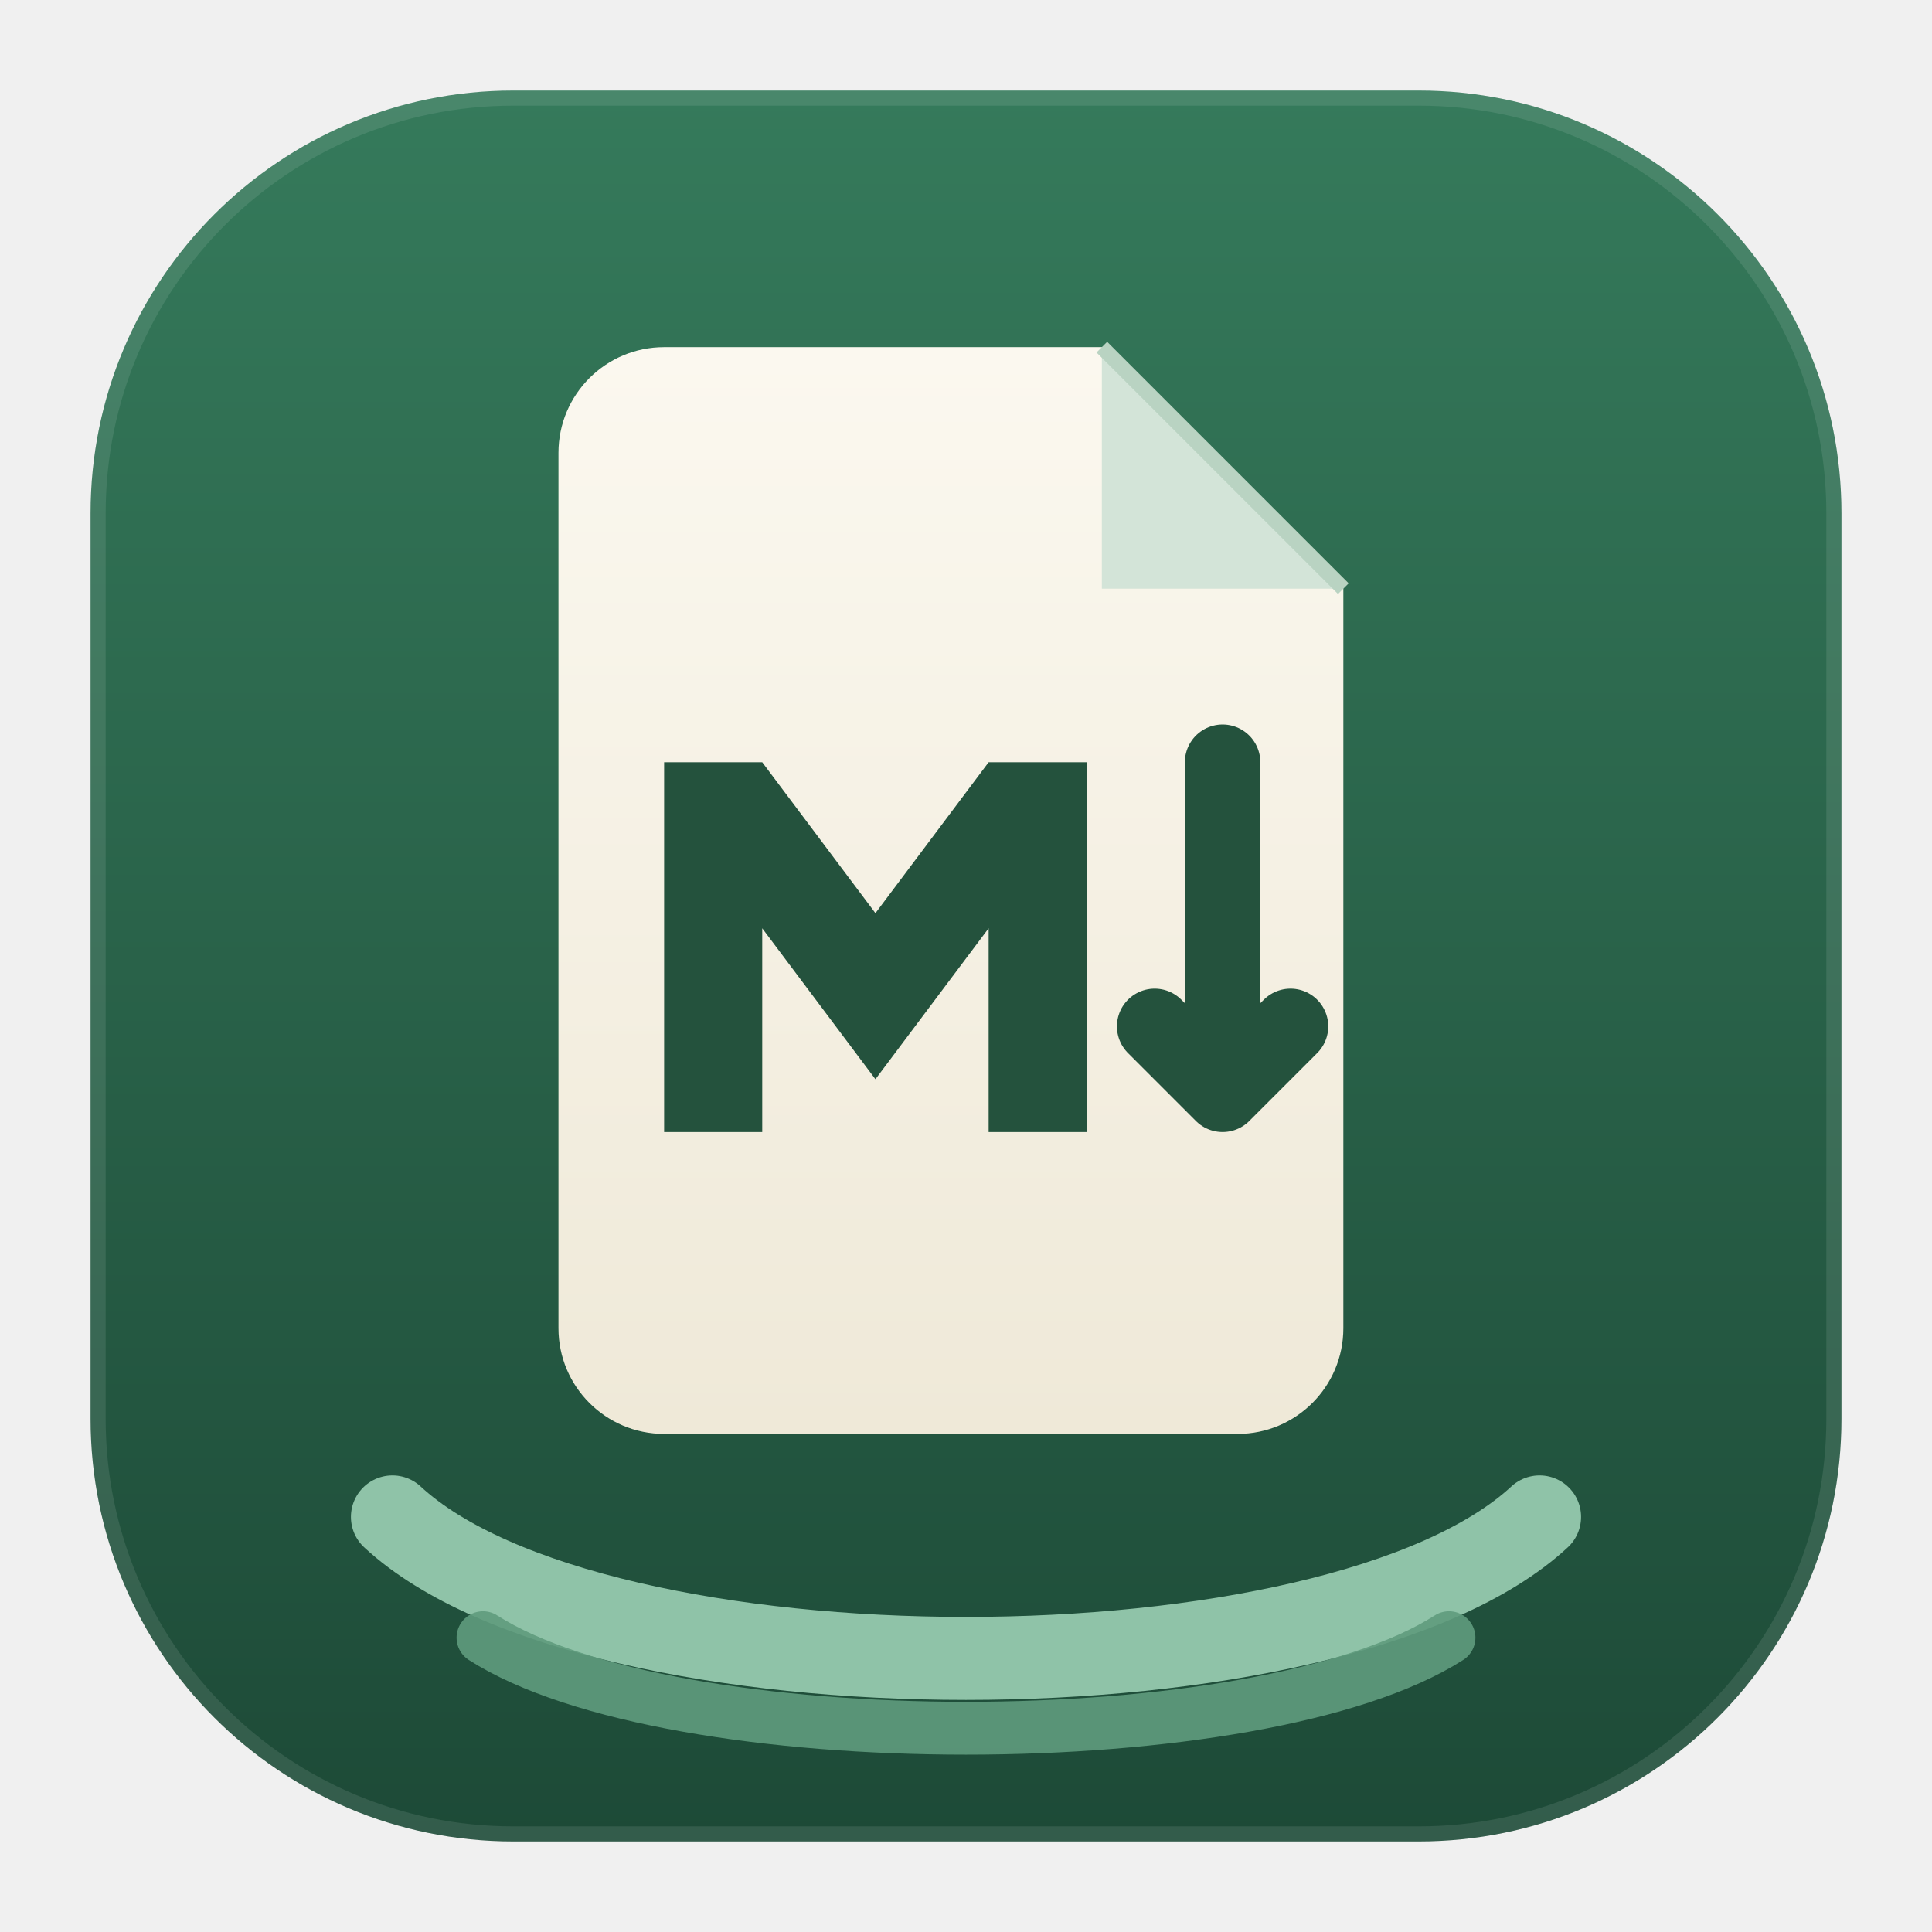
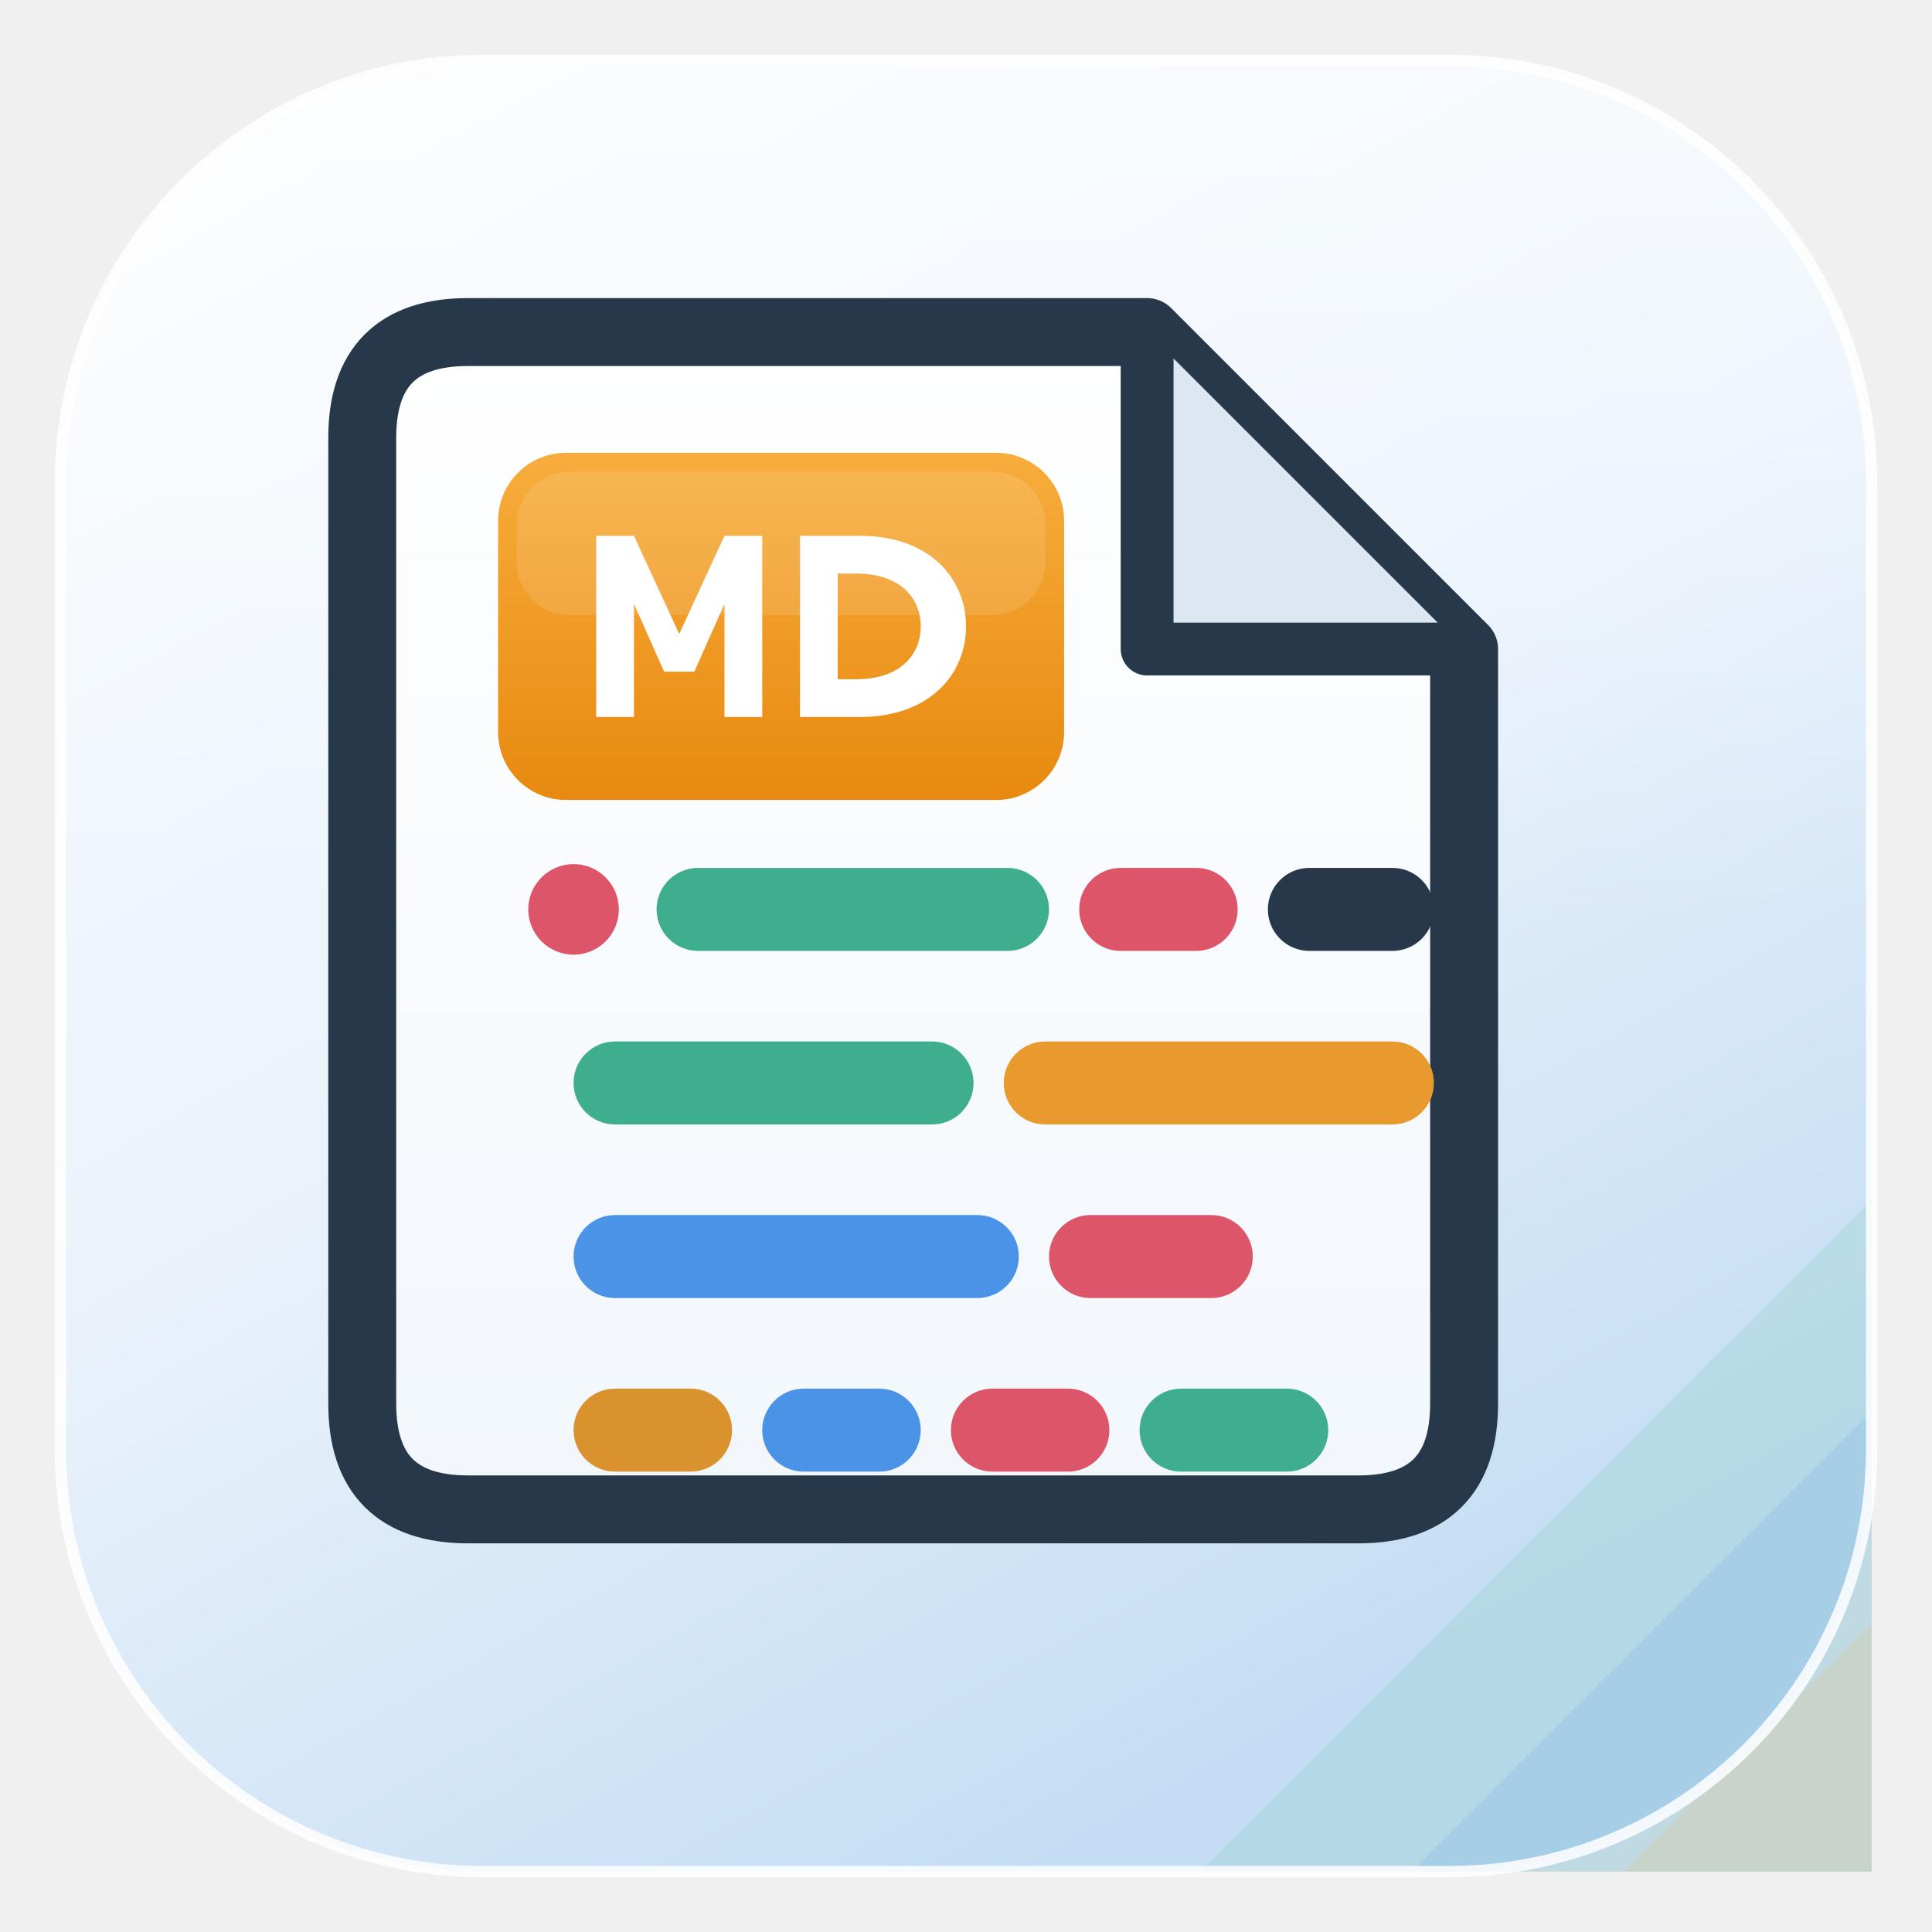
<svg xmlns="http://www.w3.org/2000/svg" viewBox="0 0 512 512" width="512" height="512" role="img" aria-label="MarkNest">
  <defs>
-     <linearGradient id="tile" x1="0" y1="0" x2="0" y2="1">
-       <stop offset="0" stop-color="#357a5b" />
-       <stop offset="1" stop-color="#1d4a37" />
+     <linearGradient id="bg" x1="0" y1="0" x2="0.55" y2="1">
+       <stop offset="0" stop-color="#fbfdff" />
+       <stop offset="0.55" stop-color="#e9f2fb" />
+       <stop offset="1" stop-color="#c4ddf4" />
    </linearGradient>
    <linearGradient id="paper" x1="0" y1="0" x2="0" y2="1">
-       <stop offset="0" stop-color="#fbf8ef" />
-       <stop offset="1" stop-color="#efe9d8" />
+       <stop offset="0" stop-color="#ffffff" />
+       <stop offset="1" stop-color="#f2f7fc" />
    </linearGradient>
+     <linearGradient id="orange" x1="0" y1="0" x2="0" y2="1">
+       <stop offset="0" stop-color="#f7ad3c" />
+       <stop offset="1" stop-color="#e8890f" />
+     </linearGradient>
+     <linearGradient id="gloss" x1="0" y1="0" x2="0" y2="1">
+       <stop offset="0" stop-color="#ffffff" stop-opacity="0.5" />
+       <stop offset="1" stop-color="#ffffff" stop-opacity="0" />
+     </linearGradient>
+     <clipPath id="tile">
+       <rect x="16" y="16" width="480" height="480" rx="112" />
+     </clipPath>
  </defs>
-   <rect x="24" y="24" width="464" height="464" rx="112" fill="url(#tile)" />
-   <rect x="26" y="26" width="460" height="460" rx="110" fill="none" stroke="#ffffff" stroke-opacity="0.10" stroke-width="4" />
-   <path d="M104 402 C158 452 354 452 408 402" fill="none" stroke="#8fc3a8" stroke-width="22" stroke-linecap="round" />
-   <path d="M128 434 C178 466 334 466 384 434" fill="none" stroke="#5f9b7d" stroke-width="14" stroke-linecap="round" opacity="0.9" />
-   <path d="M148 120 a28 28 0 0 1 28 -28 h116 l64 64 v196 a28 28 0 0 1 -28 28            h-152 a28 28 0 0 1 -28 -28 z" fill="url(#paper)" />
-   <path d="M292 92 l64 64 h-64 z" fill="#d3e4d8" />
-   <path d="M292 92 l64 64" fill="none" stroke="#b9d3c2" stroke-width="4" />
-   <path d="M176 300 V202 h26 l30 40 30 -40 h26 v98 h-26 v-54 l-30 40            l-30 -40 v54 z" fill="#24523d" />
-   <path d="M324 202 v88 m-18 -18 l18 18 18 -18" fill="none" stroke="#24523d" stroke-width="20" stroke-linecap="round" stroke-linejoin="round" />
+   <rect x="16" y="16" width="480" height="480" rx="112" fill="url(#bg)" />
+   <path d="M318 496 L496 318 V496 Z" fill="#7fc9b4" opacity="0.22" />
+   <path d="M374 496 L496 374 V496 Z" fill="#76aee8" opacity="0.24" />
+   <path d="M430 496 L496 430 V496 Z" fill="#efb35e" opacity="0.18" />
+   <rect x="16" y="16" width="480" height="480" rx="112" fill="none" stroke="#ffffff" stroke-opacity="0.85" stroke-width="3" />
+   <rect x="16" y="16" width="480" height="230" fill="url(#gloss)" clip-path="url(#tile)" />
+   <path d="M124 88 H304 L388 172 V372 Q388 400 360 400 H124 Q96 400 96 372            V116 Q96 88 124 88 Z" fill="url(#paper)" stroke="#26384a" stroke-width="18" stroke-linejoin="round" />
+   <path d="M304 88 V172 H388" fill="#dde7f1" stroke="#26384a" stroke-width="14" stroke-linejoin="round" />
+   <rect x="132" y="120" width="150" height="92" rx="18" fill="url(#orange)" />
+   <rect x="137" y="125" width="140" height="38" rx="14" fill="#ffffff" opacity="0.12" />
+   <path d="M158 190 V142 H168 L180 168 L192 142 H202 V190 H192 V160            L184 178 H176 L168 160 V190 Z" fill="#ffffff" />
+   <path fill-rule="evenodd" fill="#ffffff" d="M212 142 H228 C246 142 256 153 256 166            C256 179 246 190 228 190 H212 Z M222 152 V180 H227 C238 180 244 174 244 166            C244 158 238 152 227 152 Z" />
+   <circle cx="152" cy="241" r="12" fill="#dd5568" />
+   <rect x="174" y="230" width="104" height="22" rx="11" fill="#3fae8f" />
+   <rect x="286" y="230" width="42" height="22" rx="11" fill="#dd5568" />
+   <rect x="336" y="230" width="44" height="22" rx="11" fill="#26384a" />
+   <rect x="152" y="276" width="106" height="22" rx="11" fill="#3fae8f" />
+   <rect x="266" y="276" width="114" height="22" rx="11" fill="#e99a2e" />
+   <rect x="152" y="322" width="118" height="22" rx="11" fill="#4b93e6" />
+   <rect x="278" y="322" width="54" height="22" rx="11" fill="#dd5568" />
+   <rect x="152" y="368" width="42" height="22" rx="11" fill="#d9922e" />
+   <rect x="202" y="368" width="42" height="22" rx="11" fill="#4b93e6" />
+   <rect x="252" y="368" width="42" height="22" rx="11" fill="#dd5568" />
+   <rect x="302" y="368" width="50" height="22" rx="11" fill="#3fae8f" />
</svg>
